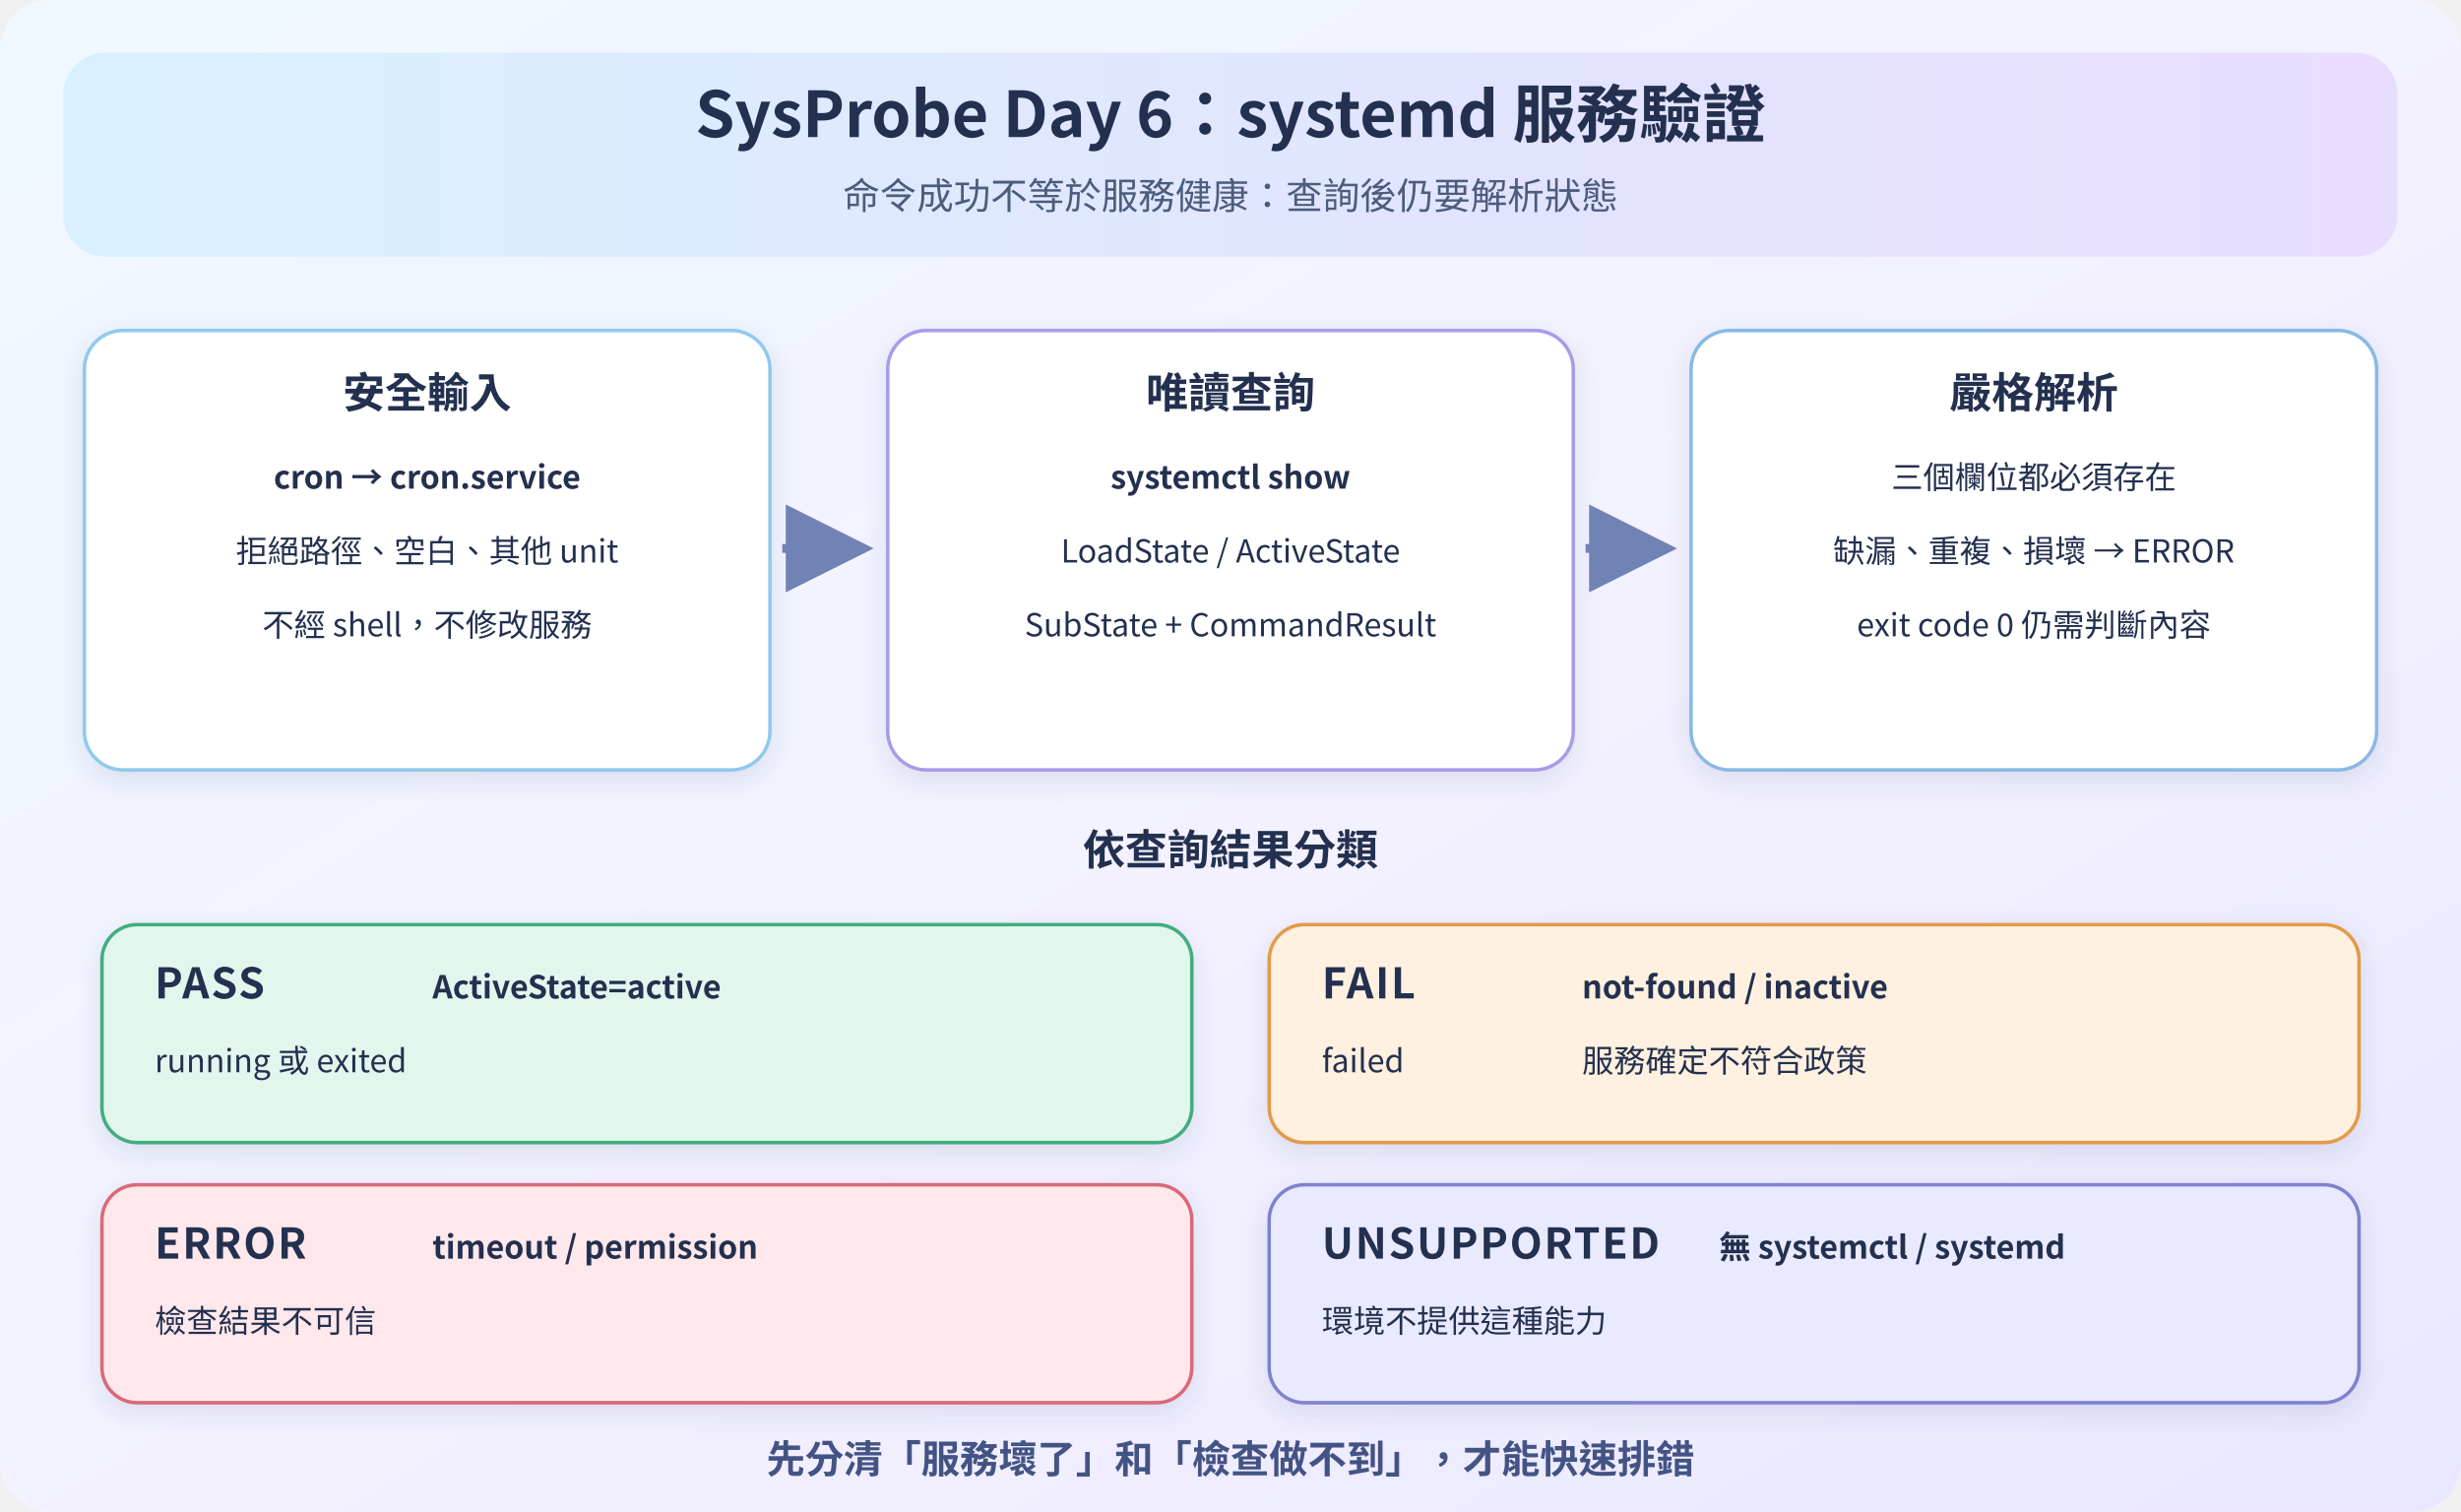
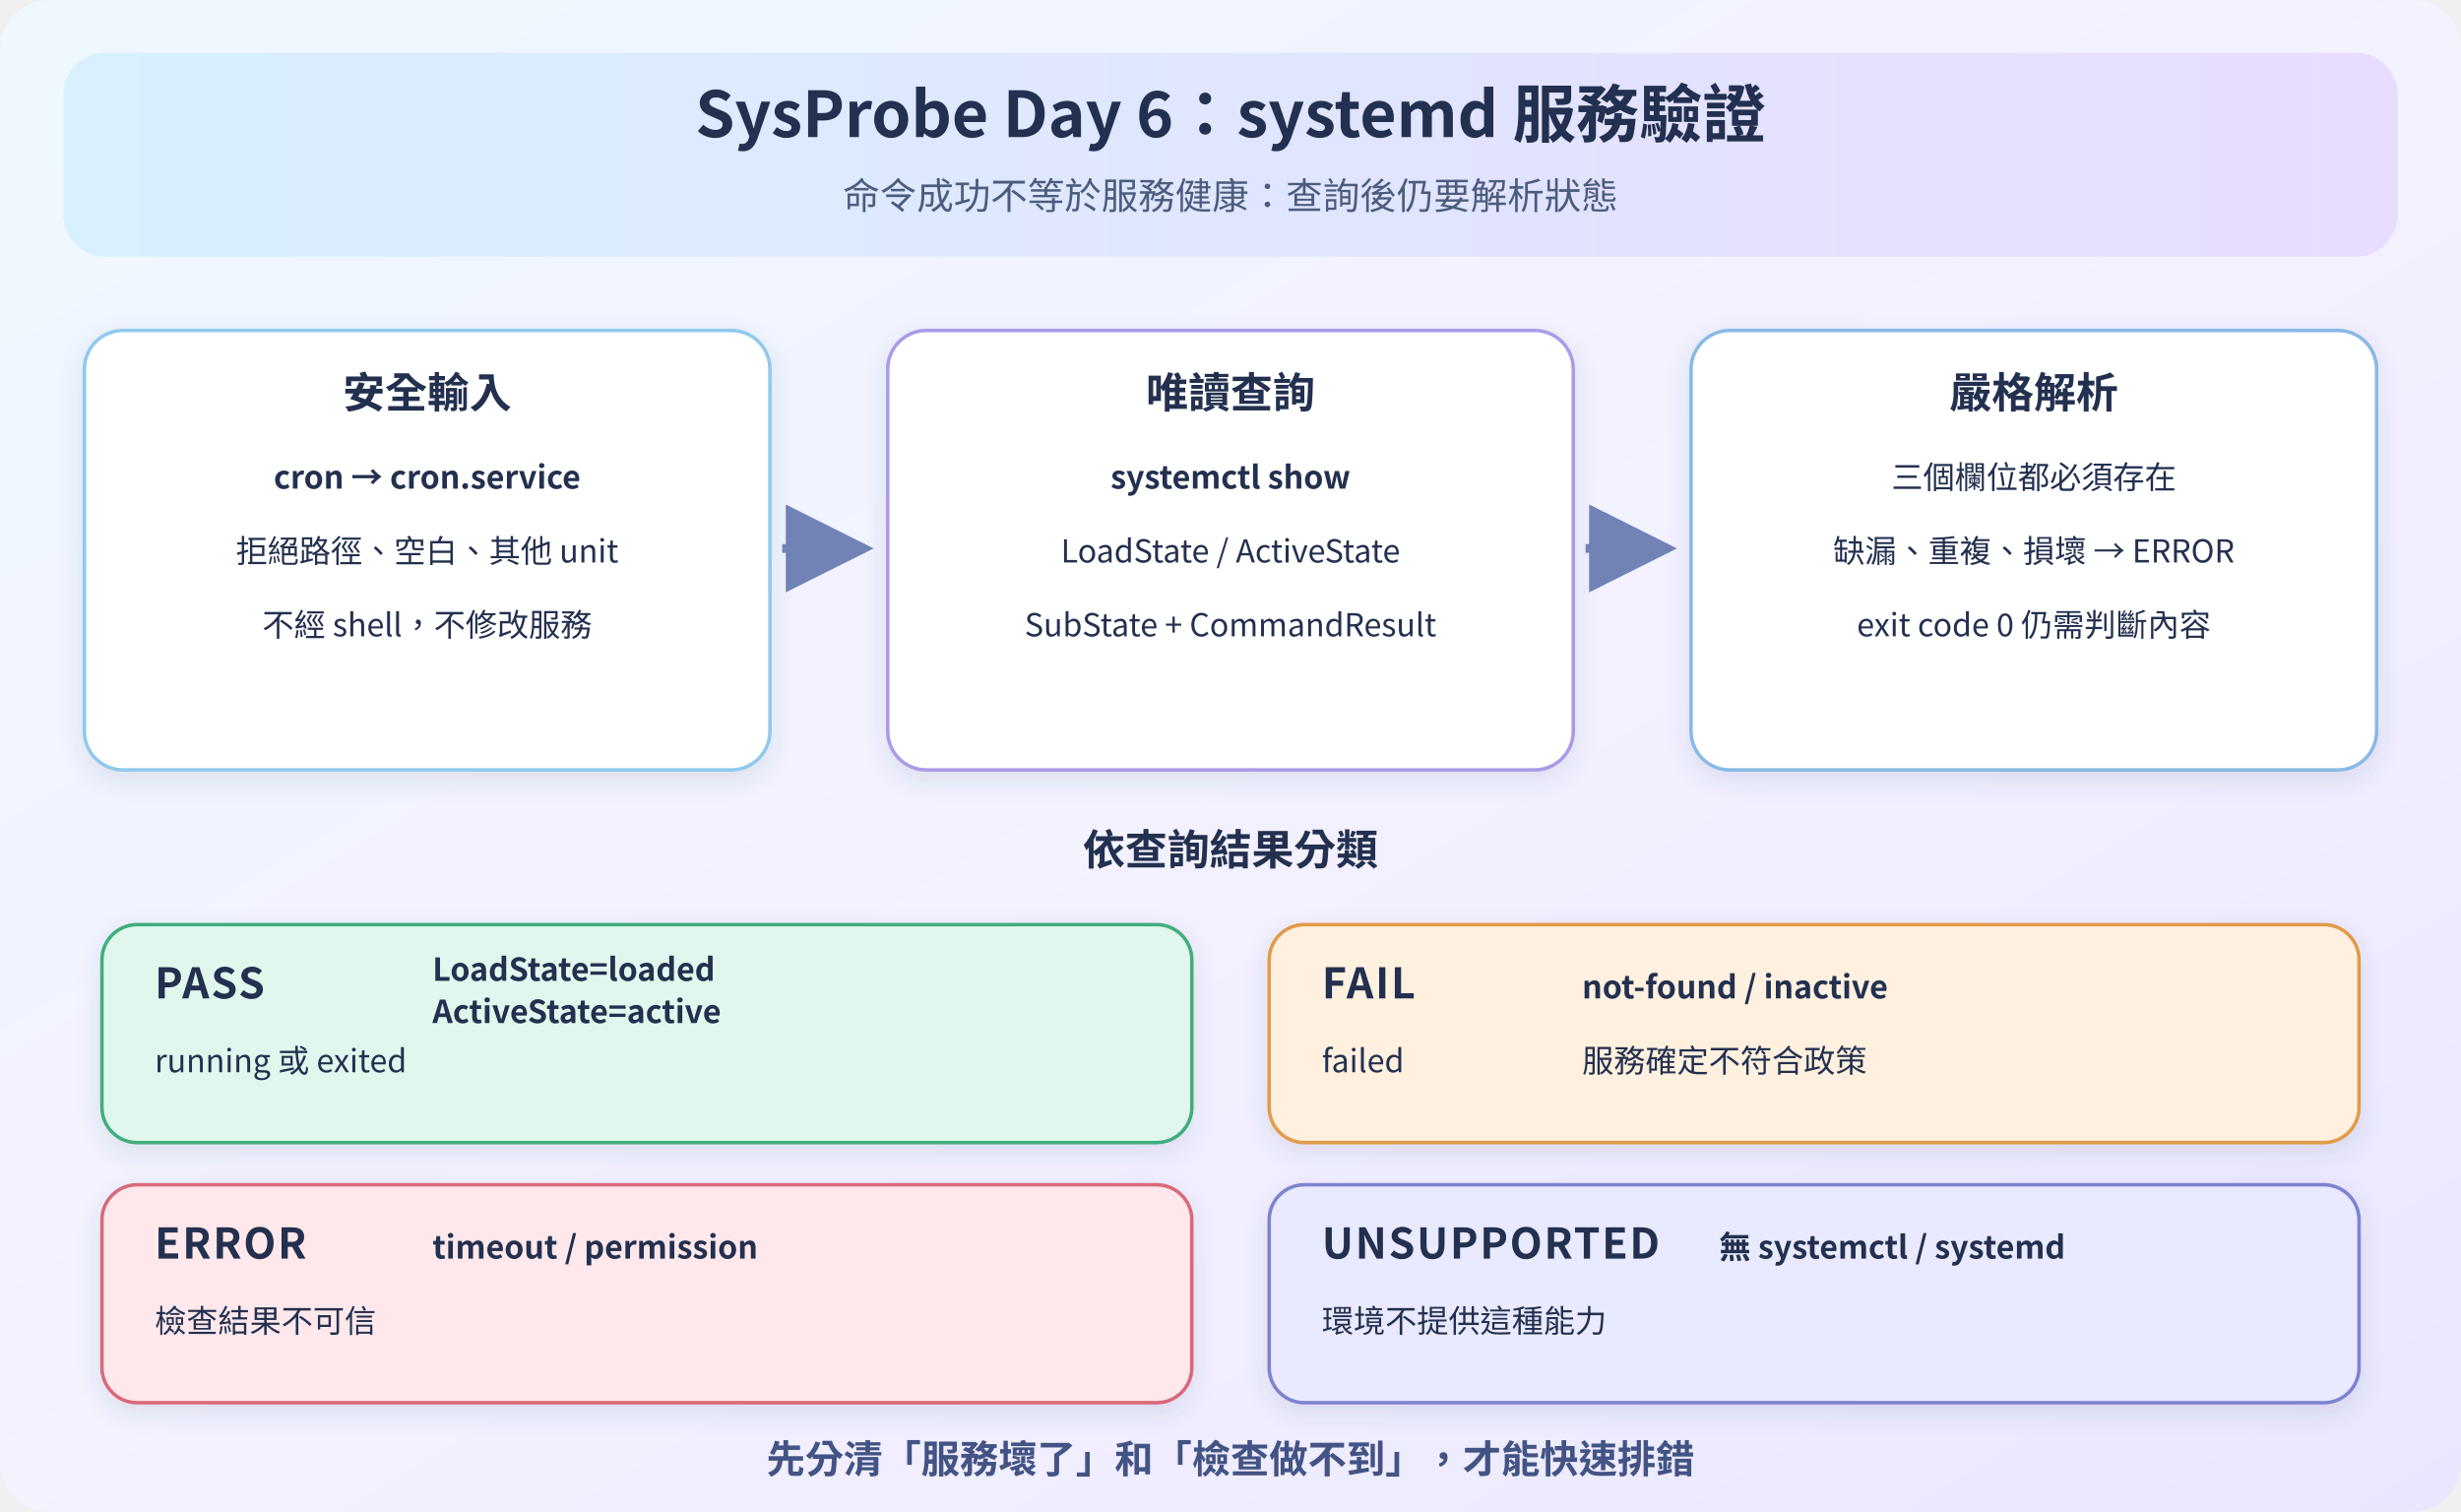
<svg xmlns="http://www.w3.org/2000/svg" width="1400" height="860" viewBox="0 0 1400 860" role="img" aria-labelledby="svg-title svg-desc">
  <defs>
    <linearGradient id="background" x1="0" y1="0" x2="1" y2="1">
      <stop offset="0%" stop-color="#eff8ff" />
      <stop offset="55%" stop-color="#f3f1ff" />
      <stop offset="100%" stop-color="#e9e7ff" />
    </linearGradient>
    <linearGradient id="header" x1="0" y1="0" x2="1" y2="0">
      <stop offset="0%" stop-color="#d8f0ff" />
      <stop offset="100%" stop-color="#e8ddff" />
    </linearGradient>
    <filter id="shadow" x="-10%" y="-10%" width="120%" height="130%">
      <feDropShadow dx="0" dy="5" stdDeviation="7" flood-color="#34436b" flood-opacity="0.12" />
    </filter>
    <marker id="arrow" markerWidth="12" markerHeight="12" refX="10" refY="6" orient="auto">
      <path d="M1,1 L11,6 L1,11 Z" fill="#7182b5" />
    </marker>
    <style>
      text { font-family: "Microsoft JhengHei", "Noto Sans CJK TC", "PingFang TC", sans-serif; fill: #23304f; }
      .title { font-size: 36px; font-weight: 700; }
      .subtitle { font-size: 21px; fill: #4c5c7d; }
      .card-title { font-size: 24px; font-weight: 700; }
      .line { font-size: 18px; }
      .outcome-title { font-size: 24px; font-weight: 800; letter-spacing: 1px; }
      .outcome-line { font-size: 18px; }
      .footer { font-size: 22px; font-weight: 700; fill: #435384; }
    </style>
  </defs>
  <rect width="1400" height="860" rx="28" fill="url(#background)" />
  <rect x="36" y="30" width="1328" height="116" rx="24" fill="url(#header)" />
  <text x="700" y="78" text-anchor="middle" class="title">SysProbe Day 6：systemd 服務驗證</text>
  <text x="700" y="119" text-anchor="middle" class="subtitle">命令成功不等於服務健康：查詢後仍要解析狀態</text>
  <g filter="url(#shadow)">
    <rect x="48" y="188" width="390" height="250" rx="22" fill="#ffffff" stroke="#90c9ed" stroke-width="2" />
    <rect x="505" y="188" width="390" height="250" rx="22" fill="#ffffff" stroke="#a99be8" stroke-width="2" />
    <rect x="962" y="188" width="390" height="250" rx="22" fill="#ffffff" stroke="#89b9e5" stroke-width="2" />
  </g>
  <path d="M445 312 H492" fill="none" stroke="#7182b5" stroke-width="5" marker-end="url(#arrow)" />
  <path d="M902 312 H949" fill="none" stroke="#7182b5" stroke-width="5" marker-end="url(#arrow)" />
  <g text-anchor="middle">
    <text x="243" y="232" class="card-title">安全輸入</text>
    <text x="243" y="278" class="line" font-weight="700">cron → cron.service</text>
    <text x="243" y="320" class="line">拒絕路徑、空白、其他 unit</text>
    <text x="243" y="362" class="line">不經 shell，不修改服務</text>
    <text x="700" y="232" class="card-title">唯讀查詢</text>
    <text x="700" y="278" class="line" font-weight="700">systemctl show</text>
    <text x="700" y="320" class="line">LoadState / ActiveState</text>
    <text x="700" y="362" class="line">SubState + CommandResult</text>
    <text x="1157" y="232" class="card-title">嚴格解析</text>
    <text x="1157" y="278" class="line">三個欄位都必須存在</text>
    <text x="1157" y="320" class="line">缺漏、重複、損壞 → ERROR</text>
    <text x="1157" y="362" class="line">exit code 0 仍需判斷內容</text>
  </g>
  <text x="700" y="492" text-anchor="middle" class="card-title" fill="#52628c">依查詢結果分類</text>
  <g filter="url(#shadow)">
    <rect x="58" y="526" width="620" height="124" rx="20" fill="#e1f7ed" stroke="#42ad7e" stroke-width="2" />
    <rect x="722" y="526" width="620" height="124" rx="20" fill="#fff0df" stroke="#e29b48" stroke-width="2" />
    <rect x="58" y="674" width="620" height="124" rx="20" fill="#ffe8eb" stroke="#d96978" stroke-width="2" />
    <rect x="722" y="674" width="620" height="124" rx="20" fill="#e9eaff" stroke="#7d83cf" stroke-width="2" />
  </g>
  <g>
    <text x="88" y="568" class="outcome-title" fill="#16774e">PASS</text>
-     <text x="246" y="568" class="outcome-line" font-weight="700">ActiveState=active</text>
+     <text x="246" y="558" class="outcome-line" font-weight="700">LoadState=loaded</text>
+     <text x="246" y="582" class="outcome-line" font-weight="700">ActiveState=active</text>
    <text x="88" y="610" class="outcome-line">running 或 exited</text>
    <text x="752" y="568" class="outcome-title" fill="#9a5a12">FAIL</text>
    <text x="900" y="568" class="outcome-line" font-weight="700">not-found / inactive</text>
    <text x="752" y="610" class="outcome-line">failed</text>
    <text x="900" y="610" class="outcome-line">服務確定不符合政策</text>
    <text x="88" y="716" class="outcome-title" fill="#aa3e4d">ERROR</text>
    <text x="246" y="716" class="outcome-line" font-weight="700">timeout / permission</text>
    <text x="88" y="758" class="outcome-line">檢查結果不可信</text>
    <text x="752" y="716" class="outcome-title" fill="#5159a8">UNSUPPORTED</text>
    <text x="978" y="716" class="outcome-line" font-weight="700">無 systemctl / systemd</text>
    <text x="752" y="758" class="outcome-line">環境不提供這種能力</text>
  </g>
  <text x="700" y="838" text-anchor="middle" class="footer">先分清「服務壞了」和「檢查做不到」，才能快速排錯</text>
</svg>
